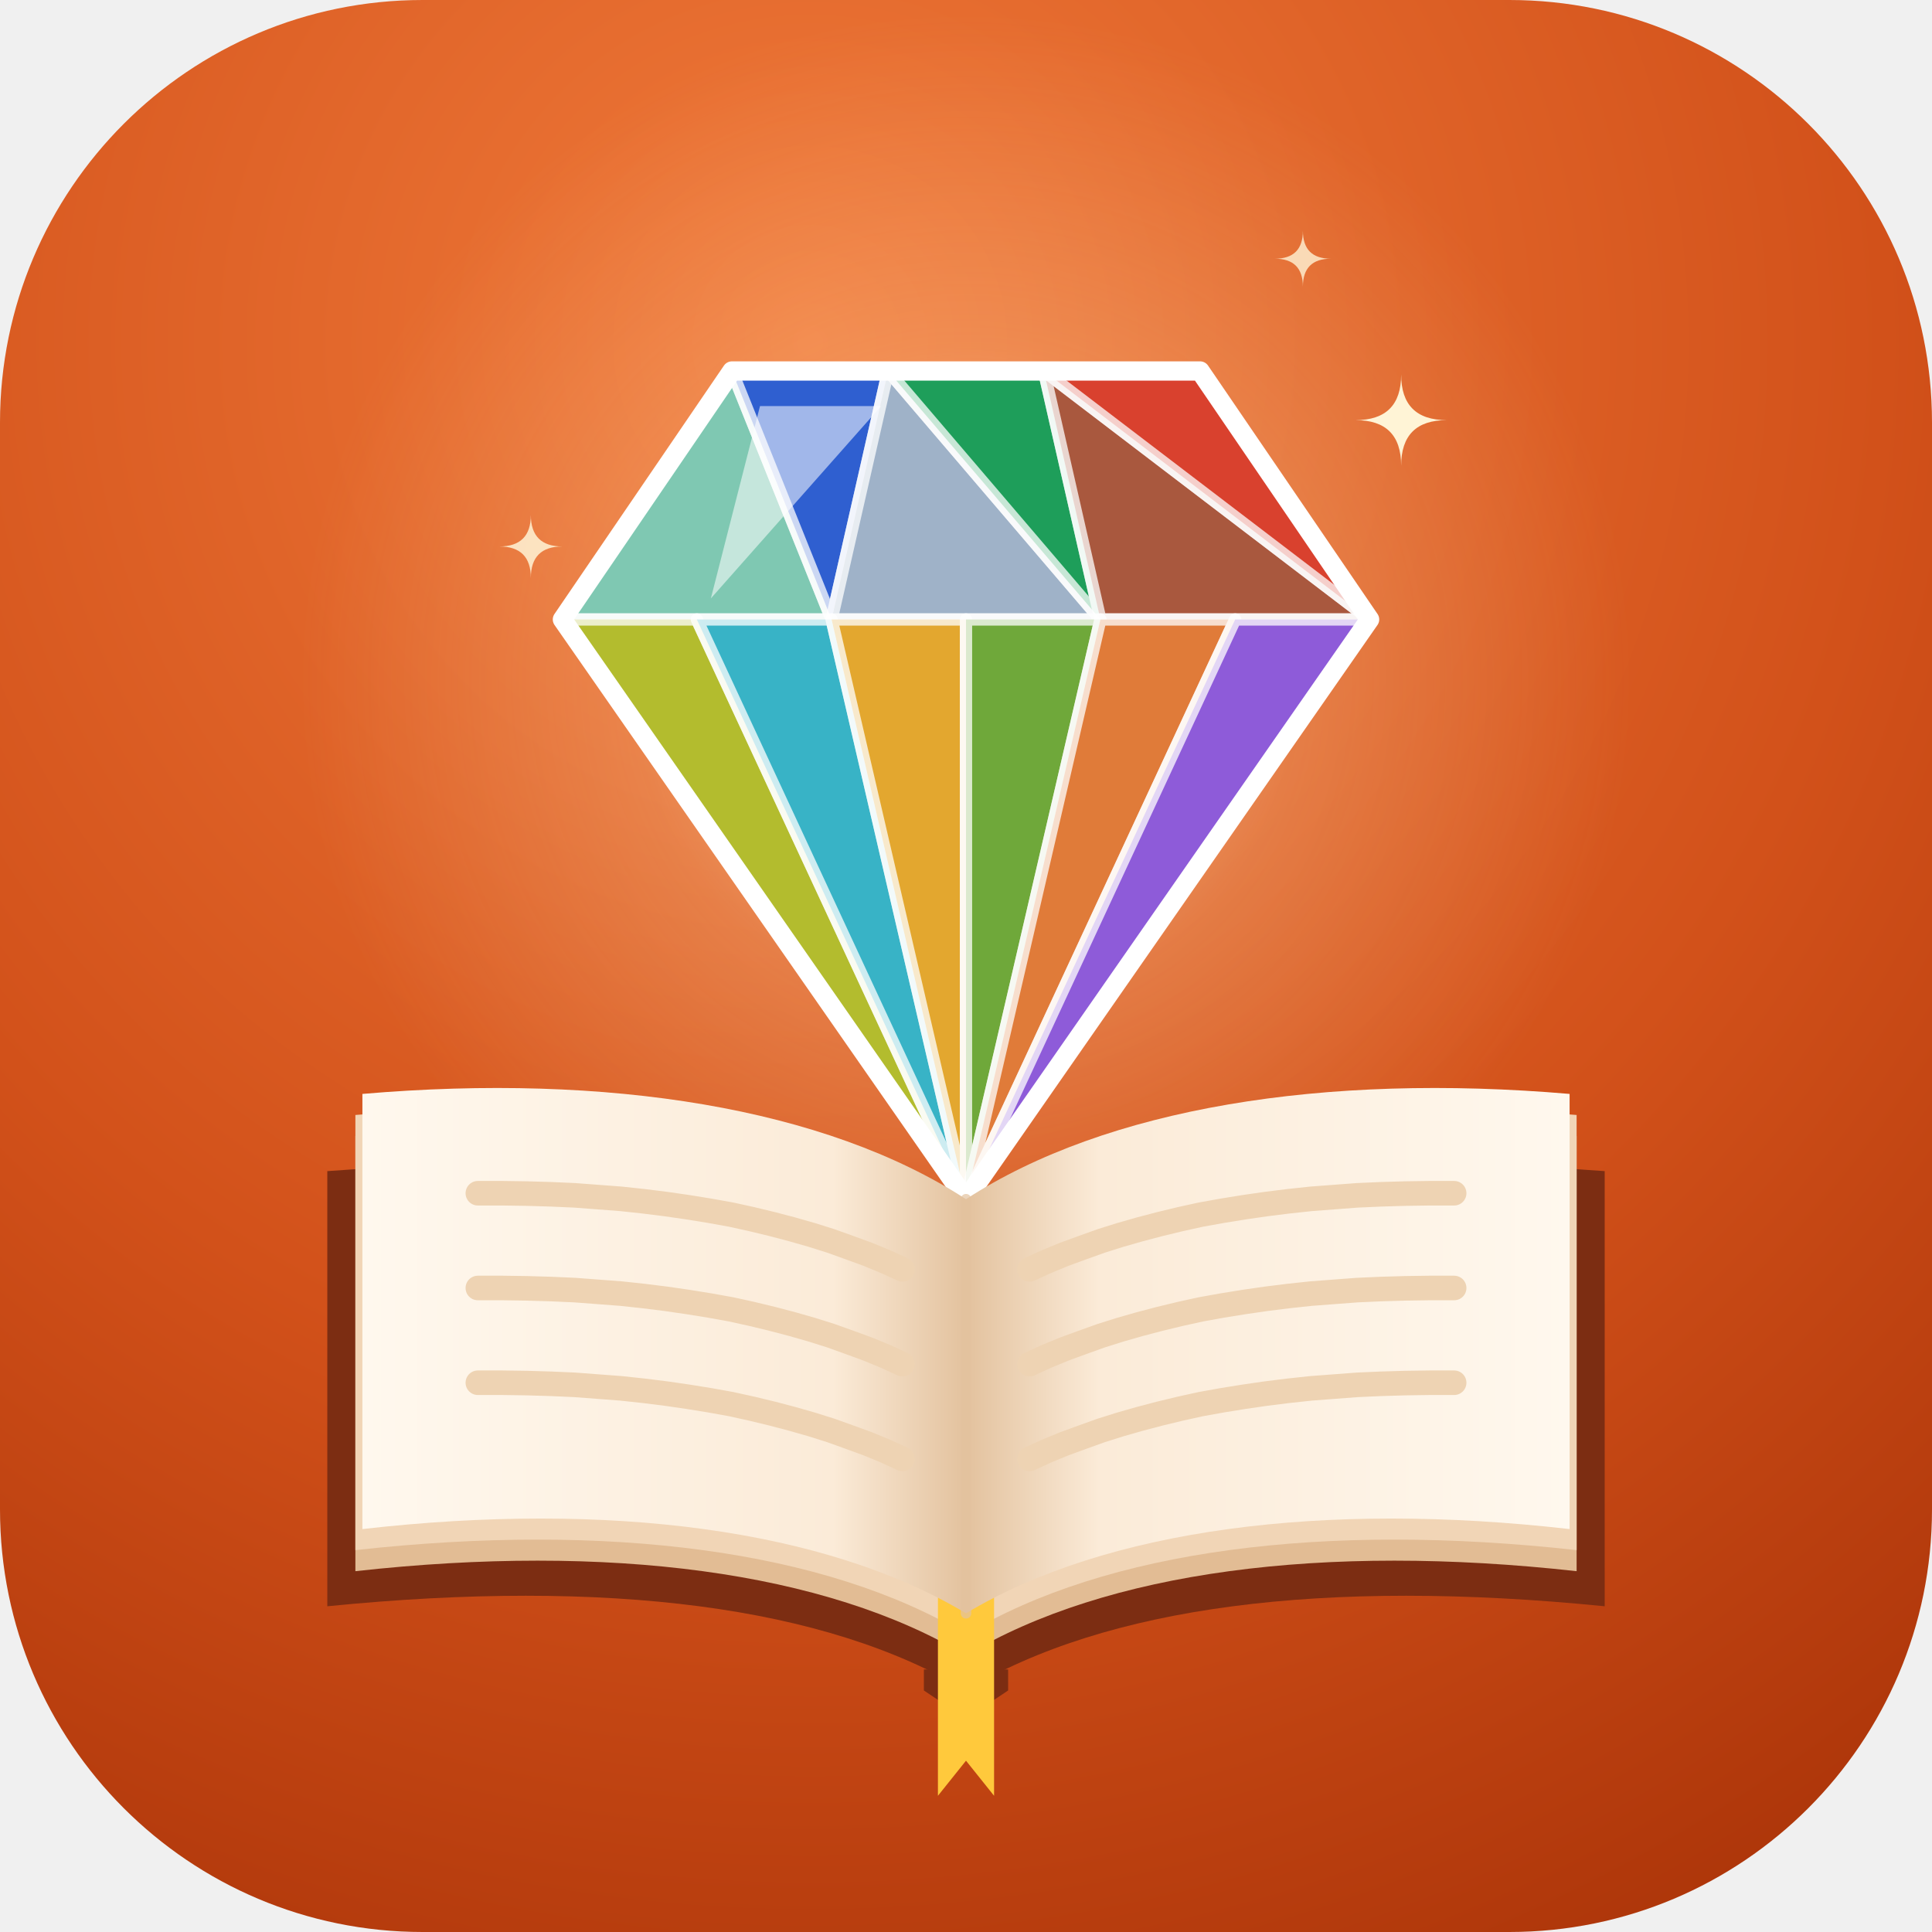
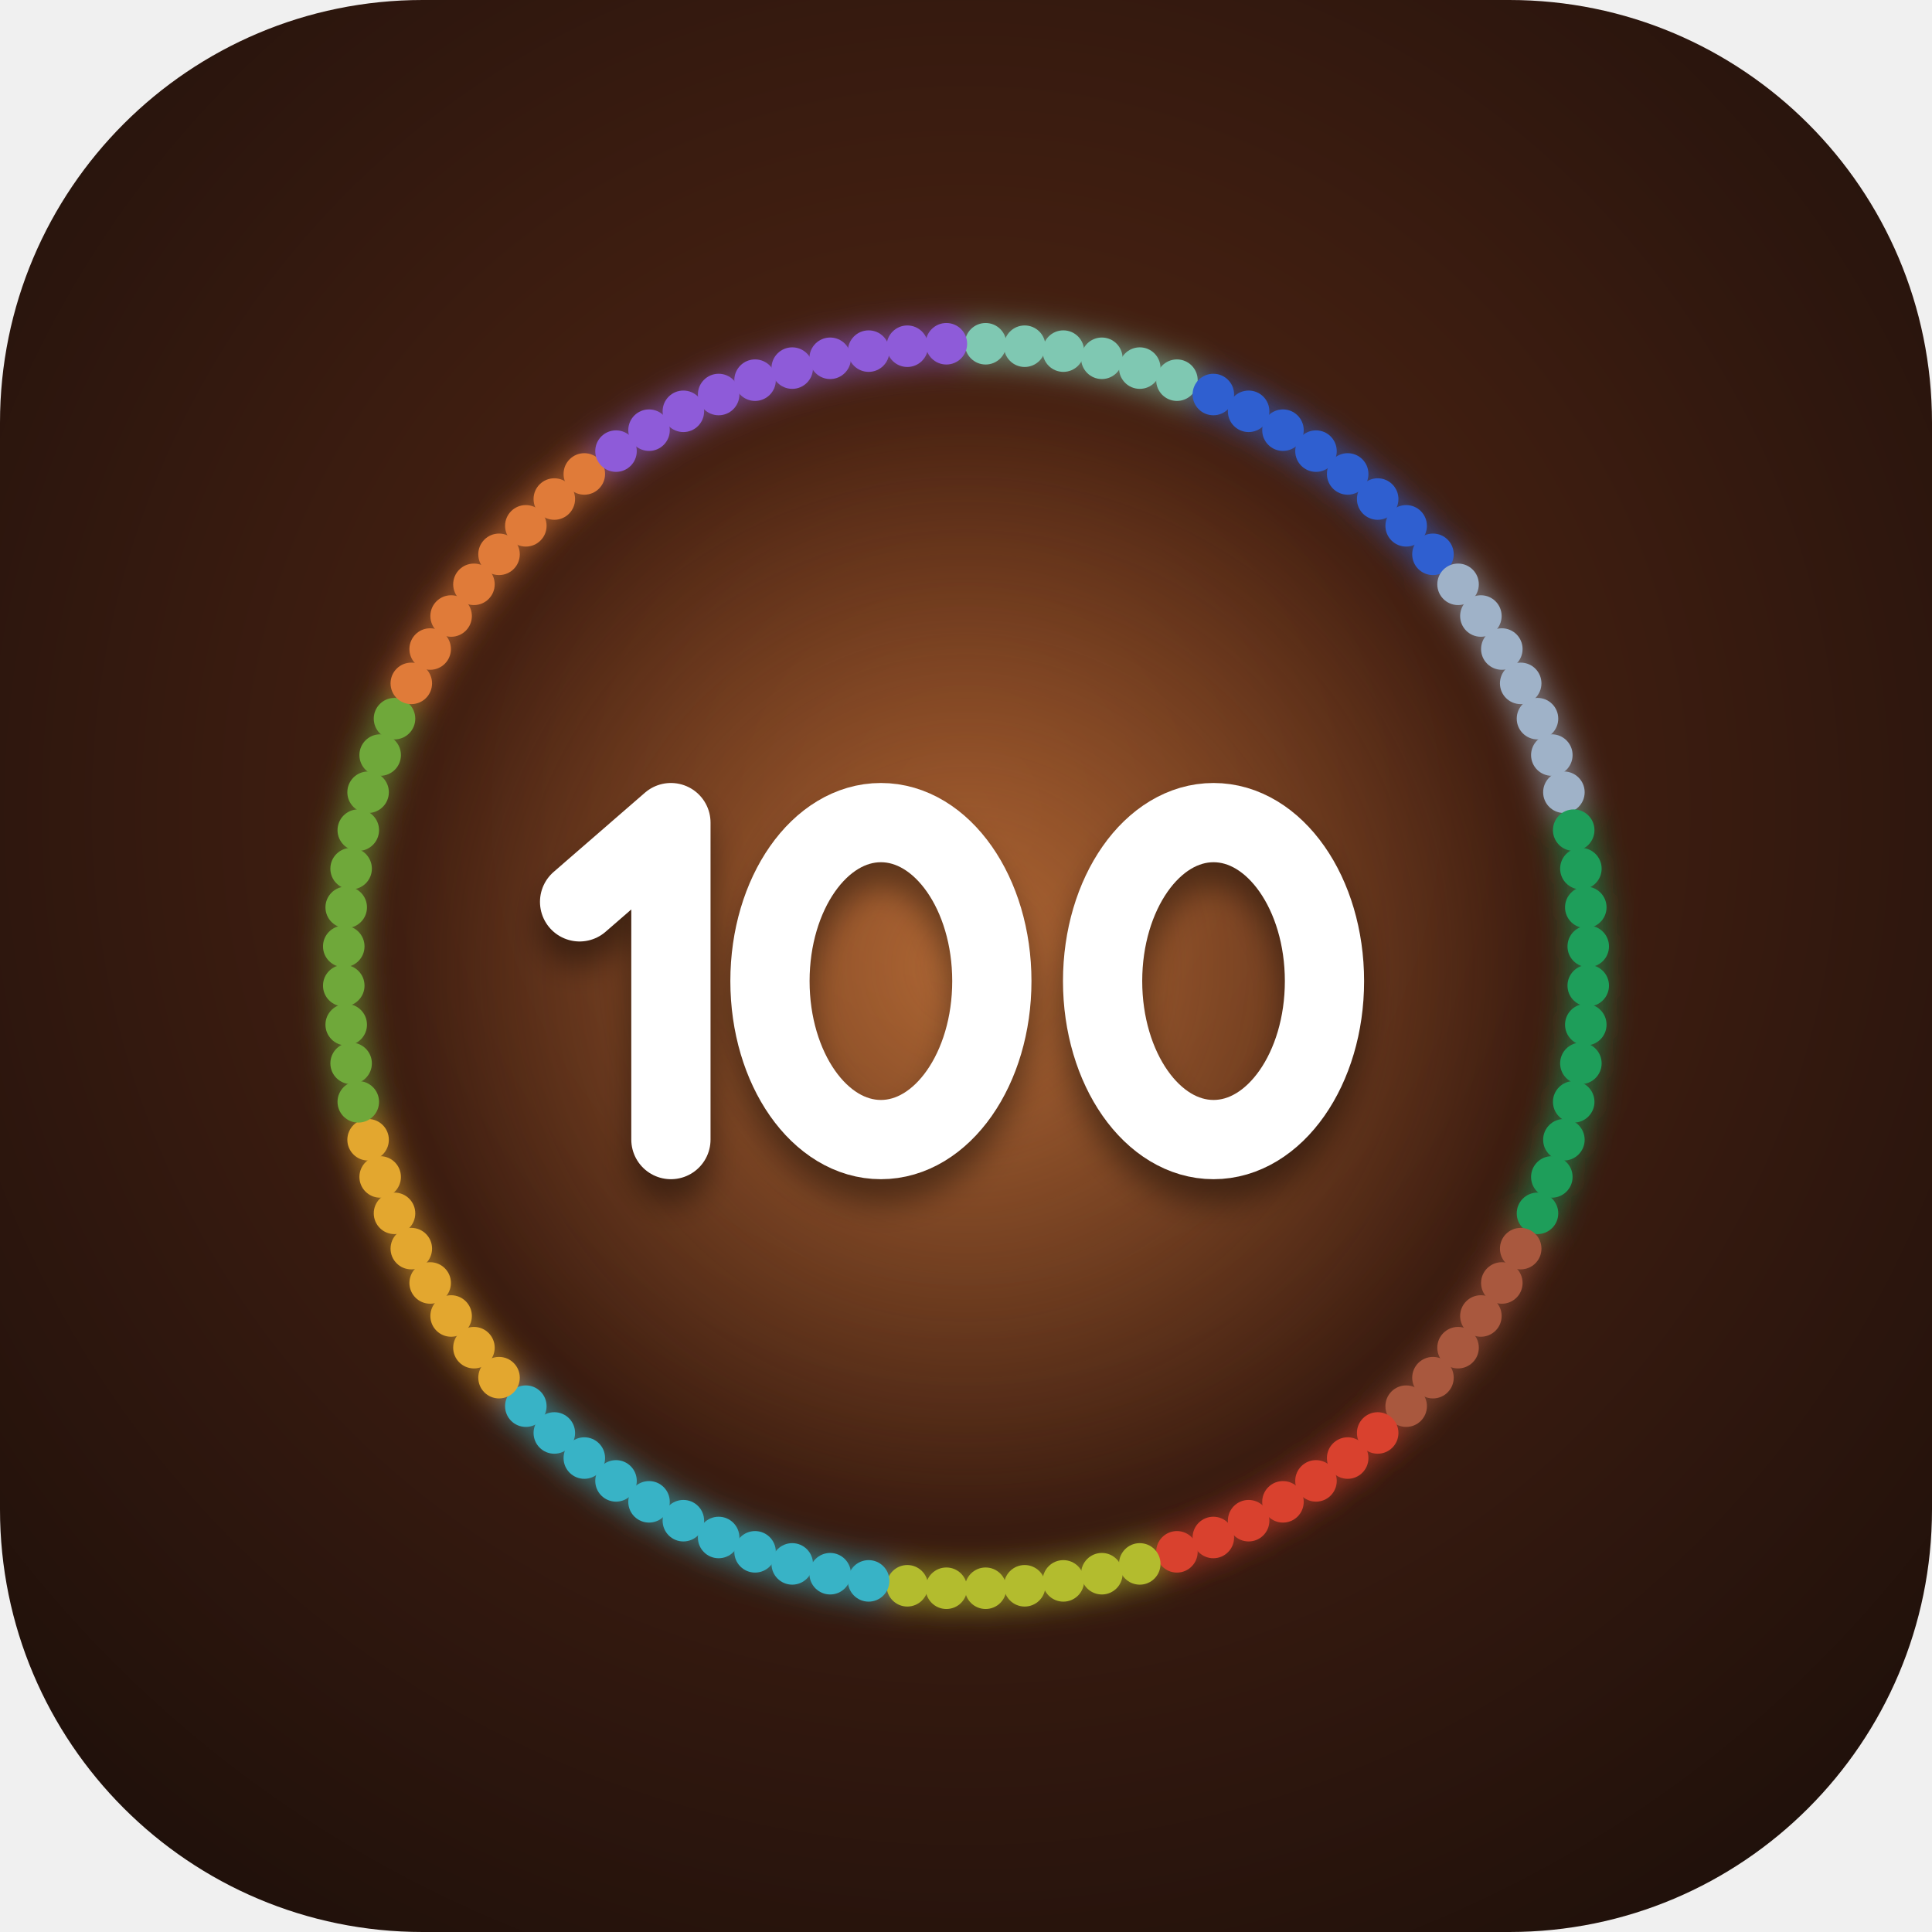
- <svg xmlns="http://www.w3.org/2000/svg" viewBox="0 0 512 512">
+ <svg xmlns="http://www.w3.org/2000/svg" viewBox="0 0 1024 1024">
  <defs>
    <clipPath id="r">
-       <rect width="512" height="512" rx="112" />
+       <rect width="1024" height="1024" rx="224" />
    </clipPath>
-     <radialGradient id="bg" cx="42%" cy="18%" r="92%">
-       <stop offset="0" stop-color="#F07A3A" />
-       <stop offset=".6" stop-color="#D2511A" />
-       <stop offset="1" stop-color="#AE360A" />
+     <filter id="blur8" x="-50%" y="-50%" width="200%" height="200%">
+       <feGaussianBlur stdDeviation="8" />
+     </filter>
+     <filter id="blur18" x="-50%" y="-50%" width="200%" height="200%">
+       <feGaussianBlur stdDeviation="18" />
+     </filter>
+     <filter id="blur30" x="-50%" y="-50%" width="200%" height="200%">
+       <feGaussianBlur stdDeviation="30" />
+     </filter>
+     <filter id="blur60" x="-50%" y="-50%" width="200%" height="200%">
+       <feGaussianBlur stdDeviation="60" />
+     </filter>
+     <radialGradient id="bgn" cx="50%" cy="42%" r="75%">
+       <stop offset="0" stop-color="#5B2A15" />
+       <stop offset=".65" stop-color="#2F170E" />
+       <stop offset="1" stop-color="#1A0E09" />
    </radialGradient>
-     <radialGradient id="halo">
-       <stop offset="0" stop-color="#FFE9C9" stop-opacity=".75" />
-       <stop offset=".5" stop-color="#FFE0B5" stop-opacity=".22" />
-       <stop offset="1" stop-color="#FFE0B5" stop-opacity="0" />
+     <radialGradient id="w2g">
+       <stop offset="0" stop-color="#F89A4E" stop-opacity=".55" />
+       <stop offset="1" stop-color="#F89A4E" stop-opacity="0" />
    </radialGradient>
-     <linearGradient id="pgL" x1="0" x2="1">
-       <stop offset="0" stop-color="#FFF8EE" />
-       <stop offset=".78" stop-color="#FBEBD8" />
-       <stop offset="1" stop-color="#E3C29E" />
-     </linearGradient>
-     <linearGradient id="pgR" x1="1" x2="0">
-       <stop offset="0" stop-color="#FFF8EE" />
-       <stop offset=".78" stop-color="#FBEBD8" />
-       <stop offset="1" stop-color="#E3C29E" />
-     </linearGradient>
  </defs>
  <g clip-path="url(#r)">
-     <rect width="512" height="512" fill="url(#bg)" />
-     <g transform="translate(256 262) scale(.93) translate(-256 -258)">
-       <circle cx="256" cy="170" r="190" fill="url(#halo)" />
-       <polygon points="141.0,152.8 189.3,82.0 217.7,152.8" fill="#7FC8B2" stroke="#FFFFFF" stroke-width="3.5" stroke-linejoin="round" stroke-opacity=".75" />
-       <polygon points="189.3,82.0 233.8,82.0 217.7,152.8" fill="#2F5FD0" stroke="#FFFFFF" stroke-width="3.5" stroke-linejoin="round" stroke-opacity=".75" />
-       <polygon points="217.7,152.8 233.8,82.0 294.3,152.8" fill="#9FB2C8" stroke="#FFFFFF" stroke-width="3.5" stroke-linejoin="round" stroke-opacity=".75" />
-       <polygon points="233.8,82.0 278.2,82.0 294.3,152.8" fill="#1E9E5A" stroke="#FFFFFF" stroke-width="3.5" stroke-linejoin="round" stroke-opacity=".75" />
-       <polygon points="294.3,152.8 278.2,82.0 371.0,152.8" fill="#A9583E" stroke="#FFFFFF" stroke-width="3.5" stroke-linejoin="round" stroke-opacity=".75" />
-       <polygon points="278.2,82.0 322.7,82.0 371.0,152.8" fill="#D9412E" stroke="#FFFFFF" stroke-width="3.5" stroke-linejoin="round" stroke-opacity=".75" />
-       <polygon points="141.0,152.8 179.3,152.8 256.0,318.0" fill="#B3BC2E" stroke="#FFFFFF" stroke-width="3.5" stroke-linejoin="round" stroke-opacity=".75" />
-       <polygon points="179.3,152.8 217.7,152.8 256.0,318.0" fill="#38B3C6" stroke="#FFFFFF" stroke-width="3.5" stroke-linejoin="round" stroke-opacity=".75" />
-       <polygon points="217.7,152.8 256.0,152.8 256.0,318.0" fill="#E3A72F" stroke="#FFFFFF" stroke-width="3.5" stroke-linejoin="round" stroke-opacity=".75" />
-       <polygon points="256.0,152.8 294.3,152.8 256.0,318.0" fill="#6FA83A" stroke="#FFFFFF" stroke-width="3.5" stroke-linejoin="round" stroke-opacity=".75" />
-       <polygon points="294.3,152.8 332.7,152.8 256.0,318.0" fill="#E07B39" stroke="#FFFFFF" stroke-width="3.5" stroke-linejoin="round" stroke-opacity=".75" />
-       <polygon points="332.7,152.8 371.0,152.8 256.0,318.0" fill="#8E5BD9" stroke="#FFFFFF" stroke-width="3.5" stroke-linejoin="round" stroke-opacity=".75" />
-       <polygon points="141.0,152.8 189.3,82.0 322.7,82.0 371.0,152.8 256.0,318.0" fill="none" stroke="#FFFFFF" stroke-width="5.5" stroke-linejoin="round" />
-       <path d="M197.3 92.0 L231.8 92.0 L183.3 146.8Z" fill="#FFFFFF" opacity=".55" />
-       <path d="M380 83 Q380 96 393 96 Q380 96 380 109 Q380 96 367 96 Q380 96 380 83Z" fill="#FFF4D6" opacity="1" />
-       <path d="M132 123 Q132 132 141 132 Q132 132 132 141 Q132 132 123 132 Q132 132 132 123Z" fill="#FFF4D6" opacity="0.85" />
-       <path d="M352 42 Q352 50 360 50 Q352 50 352 58 Q352 50 344 50 Q352 50 352 42Z" fill="#FFF4D6" opacity="0.8" />
-       <path d="M256 458 C216 434 154 426 74 434 L74 310 C154 304 216 314 256 340 Z" fill="#7C2D12" />
-       <path d="M256 458 C296 434 358 426 438 434 L438 310 C358 304 296 314 256 340 Z" fill="#7C2D12" />
-       <path d="M244 452 H268 V458 L256 466 L244 458Z" fill="#7C2D12" />
-       <path d="M256 448 C216 424 154 416 82 424 L82 300 C154 294 216 304 256 330 Z" fill="#E2BC94" />
-       <path d="M256 448 C296 424 358 416 430 424 L430 300 C358 294 296 304 256 330 Z" fill="#E2BC94" />
-       <path d="M256 442 C216 418 154 410 82 418 L82 294 C154 288 216 298 256 324 Z" fill="#F1D5B6" />
-       <path d="M256 442 C296 418 358 410 430 418 L430 294 C358 288 296 298 256 324 Z" fill="#F1D5B6" />
-       <path d="M248 430 H264 V488 L256 478 L248 488Z" fill="#FFC93C" />
-       <path d="M256 436 C216 412 154 404 84 412 L84 288 C154 282 216 292 256 318 Z" fill="url(#pgL)" />
-       <path d="M256 436 C296 412 358 404 428 412 L428 288 C358 282 296 292 256 318 Z" fill="url(#pgR)" />
-       <path d="M237.9,338.0 L233.1,335.8 L228.0,333.7 L222.8,331.8 L217.5,329.9 L212.1,328.2 L206.5,326.6 L200.8,325.1 L195.0,323.7 L189.1,322.4 L183.0,321.3 L176.8,320.3 L170.6,319.4 L164.2,318.6 L157.7,317.9 L151.1,317.4 L144.5,316.9 L137.7,316.6 L130.9,316.4 L123.9,316.3 L116.9,316.3" fill="none" stroke="#EED3B3" stroke-width="7" stroke-linecap="round" stroke-linejoin="round" />
-       <path d="M237.9,365.0 L233.1,362.8 L228.0,360.7 L222.8,358.8 L217.5,356.9 L212.1,355.2 L206.5,353.6 L200.8,352.1 L195.0,350.7 L189.1,349.4 L183.0,348.3 L176.8,347.3 L170.6,346.4 L164.2,345.6 L157.7,344.9 L151.1,344.4 L144.5,343.9 L137.7,343.6 L130.9,343.4 L123.9,343.3 L116.9,343.3" fill="none" stroke="#EED3B3" stroke-width="7" stroke-linecap="round" stroke-linejoin="round" />
-       <path d="M237.9,392.0 L233.1,389.8 L228.0,387.7 L222.8,385.8 L217.5,383.9 L212.1,382.2 L206.5,380.6 L200.8,379.1 L195.0,377.7 L189.1,376.4 L183.0,375.3 L176.8,374.3 L170.6,373.4 L164.2,372.6 L157.7,371.9 L151.1,371.4 L144.5,370.9 L137.7,370.6 L130.9,370.4 L123.9,370.3 L116.9,370.3" fill="none" stroke="#EED3B3" stroke-width="7" stroke-linecap="round" stroke-linejoin="round" />
-       <path d="M274.1,338.0 L278.9,335.8 L284.0,333.7 L289.2,331.8 L294.5,329.9 L299.9,328.2 L305.5,326.6 L311.2,325.1 L317.0,323.7 L322.9,322.4 L329.0,321.3 L335.2,320.3 L341.4,319.4 L347.8,318.6 L354.3,317.9 L360.9,317.4 L367.5,316.9 L374.3,316.6 L381.1,316.4 L388.1,316.3 L395.1,316.3" fill="none" stroke="#EED3B3" stroke-width="7" stroke-linecap="round" stroke-linejoin="round" />
-       <path d="M274.1,365.0 L278.9,362.8 L284.0,360.7 L289.2,358.8 L294.5,356.9 L299.9,355.2 L305.5,353.6 L311.2,352.1 L317.0,350.7 L322.9,349.4 L329.0,348.3 L335.2,347.3 L341.4,346.4 L347.8,345.6 L354.3,344.9 L360.9,344.4 L367.5,343.9 L374.3,343.6 L381.1,343.4 L388.1,343.3 L395.1,343.3" fill="none" stroke="#EED3B3" stroke-width="7" stroke-linecap="round" stroke-linejoin="round" />
-       <path d="M274.1,392.0 L278.9,389.8 L284.0,387.7 L289.2,385.8 L294.5,383.9 L299.9,382.2 L305.5,380.6 L311.2,379.1 L317.0,377.7 L322.9,376.4 L329.0,375.3 L335.2,374.3 L341.4,373.4 L347.8,372.6 L354.3,371.9 L360.9,371.4 L367.5,370.9 L374.3,370.6 L381.1,370.4 L388.1,370.3 L395.1,370.3" fill="none" stroke="#EED3B3" stroke-width="7" stroke-linecap="round" stroke-linejoin="round" />
-       <path d="M256 318 V436" stroke="#E3C29E" stroke-width="3" stroke-linecap="round" opacity=".7" />
+     <rect width="1024" height="1024" fill="url(#bgn)" />
+     <circle cx="512" cy="512" r="300" fill="url(#w2g)" />
+     <g filter="url(#blur8)" opacity=".7">
+       <circle cx="522.4" cy="182.2" r="11" fill="#7FC8B2" />
+       <circle cx="543.1" cy="183.5" r="11" fill="#7FC8B2" />
+       <circle cx="563.6" cy="186.1" r="11" fill="#7FC8B2" />
+       <circle cx="584.0" cy="189.9" r="11" fill="#7FC8B2" />
+       <circle cx="604.1" cy="195.1" r="11" fill="#7FC8B2" />
+       <circle cx="623.8" cy="201.5" r="11" fill="#7FC8B2" />
+       <circle cx="643.1" cy="209.1" r="11" fill="#2F5FD0" />
+       <circle cx="661.8" cy="218.0" r="11" fill="#2F5FD0" />
+       <circle cx="680.0" cy="228.0" r="11" fill="#2F5FD0" />
+       <circle cx="697.5" cy="239.1" r="11" fill="#2F5FD0" />
+       <circle cx="714.3" cy="251.2" r="11" fill="#2F5FD0" />
+       <circle cx="730.2" cy="264.5" r="11" fill="#2F5FD0" />
+       <circle cx="745.3" cy="278.7" r="11" fill="#2F5FD0" />
+       <circle cx="759.5" cy="293.8" r="11" fill="#2F5FD0" />
+       <circle cx="772.8" cy="309.7" r="11" fill="#9FB2C8" />
+       <circle cx="784.9" cy="326.5" r="11" fill="#9FB2C8" />
+       <circle cx="796.0" cy="344.0" r="11" fill="#9FB2C8" />
+       <circle cx="806.0" cy="362.2" r="11" fill="#9FB2C8" />
+       <circle cx="814.9" cy="380.9" r="11" fill="#9FB2C8" />
+       <circle cx="822.5" cy="400.2" r="11" fill="#9FB2C8" />
+       <circle cx="828.9" cy="419.9" r="11" fill="#9FB2C8" />
+       <circle cx="834.1" cy="440.0" r="11" fill="#1E9E5A" />
+       <circle cx="837.9" cy="460.4" r="11" fill="#1E9E5A" />
+       <circle cx="840.5" cy="480.9" r="11" fill="#1E9E5A" />
+       <circle cx="841.8" cy="501.6" r="11" fill="#1E9E5A" />
+       <circle cx="841.8" cy="522.4" r="11" fill="#1E9E5A" />
+       <circle cx="840.5" cy="543.1" r="11" fill="#1E9E5A" />
+       <circle cx="837.9" cy="563.6" r="11" fill="#1E9E5A" />
+       <circle cx="834.1" cy="584.0" r="11" fill="#1E9E5A" />
+       <circle cx="828.9" cy="604.1" r="11" fill="#1E9E5A" />
+       <circle cx="822.5" cy="623.8" r="11" fill="#1E9E5A" />
+       <circle cx="814.9" cy="643.1" r="11" fill="#1E9E5A" />
+       <circle cx="806.0" cy="661.8" r="11" fill="#A9583E" />
+       <circle cx="796.0" cy="680.0" r="11" fill="#A9583E" />
+       <circle cx="784.9" cy="697.5" r="11" fill="#A9583E" />
+       <circle cx="772.8" cy="714.3" r="11" fill="#A9583E" />
+       <circle cx="759.5" cy="730.2" r="11" fill="#A9583E" />
+       <circle cx="745.3" cy="745.3" r="11" fill="#A9583E" />
+       <circle cx="730.2" cy="759.5" r="11" fill="#D9412E" />
+       <circle cx="714.3" cy="772.8" r="11" fill="#D9412E" />
+       <circle cx="697.5" cy="784.9" r="11" fill="#D9412E" />
+       <circle cx="680.0" cy="796.0" r="11" fill="#D9412E" />
+       <circle cx="661.8" cy="806.0" r="11" fill="#D9412E" />
+       <circle cx="643.1" cy="814.9" r="11" fill="#D9412E" />
+       <circle cx="623.8" cy="822.5" r="11" fill="#D9412E" />
+       <circle cx="604.1" cy="828.9" r="11" fill="#B3BC2E" />
+       <circle cx="584.0" cy="834.1" r="11" fill="#B3BC2E" />
+       <circle cx="563.6" cy="837.9" r="11" fill="#B3BC2E" />
+       <circle cx="543.1" cy="840.5" r="11" fill="#B3BC2E" />
+       <circle cx="522.4" cy="841.8" r="11" fill="#B3BC2E" />
+       <circle cx="501.6" cy="841.8" r="11" fill="#B3BC2E" />
+       <circle cx="480.9" cy="840.5" r="11" fill="#B3BC2E" />
+       <circle cx="460.4" cy="837.9" r="11" fill="#38B3C6" />
+       <circle cx="440.0" cy="834.1" r="11" fill="#38B3C6" />
+       <circle cx="419.9" cy="828.9" r="11" fill="#38B3C6" />
+       <circle cx="400.2" cy="822.5" r="11" fill="#38B3C6" />
+       <circle cx="380.9" cy="814.9" r="11" fill="#38B3C6" />
+       <circle cx="362.2" cy="806.0" r="11" fill="#38B3C6" />
+       <circle cx="344.0" cy="796.0" r="11" fill="#38B3C6" />
+       <circle cx="326.5" cy="784.9" r="11" fill="#38B3C6" />
+       <circle cx="309.7" cy="772.8" r="11" fill="#38B3C6" />
+       <circle cx="293.8" cy="759.5" r="11" fill="#38B3C6" />
+       <circle cx="278.7" cy="745.3" r="11" fill="#38B3C6" />
+       <circle cx="264.5" cy="730.2" r="11" fill="#E3A72F" />
+       <circle cx="251.2" cy="714.3" r="11" fill="#E3A72F" />
+       <circle cx="239.1" cy="697.5" r="11" fill="#E3A72F" />
+       <circle cx="228.0" cy="680.0" r="11" fill="#E3A72F" />
+       <circle cx="218.0" cy="661.8" r="11" fill="#E3A72F" />
+       <circle cx="209.1" cy="643.1" r="11" fill="#E3A72F" />
+       <circle cx="201.5" cy="623.8" r="11" fill="#E3A72F" />
+       <circle cx="195.1" cy="604.1" r="11" fill="#E3A72F" />
+       <circle cx="189.9" cy="584.0" r="11" fill="#6FA83A" />
+       <circle cx="186.1" cy="563.6" r="11" fill="#6FA83A" />
+       <circle cx="183.5" cy="543.1" r="11" fill="#6FA83A" />
+       <circle cx="182.2" cy="522.4" r="11" fill="#6FA83A" />
+       <circle cx="182.2" cy="501.6" r="11" fill="#6FA83A" />
+       <circle cx="183.5" cy="480.9" r="11" fill="#6FA83A" />
+       <circle cx="186.1" cy="460.4" r="11" fill="#6FA83A" />
+       <circle cx="189.9" cy="440.0" r="11" fill="#6FA83A" />
+       <circle cx="195.1" cy="419.9" r="11" fill="#6FA83A" />
+       <circle cx="201.5" cy="400.2" r="11" fill="#6FA83A" />
+       <circle cx="209.1" cy="380.9" r="11" fill="#6FA83A" />
+       <circle cx="218.0" cy="362.2" r="11" fill="#E07B39" />
+       <circle cx="228.0" cy="344.0" r="11" fill="#E07B39" />
+       <circle cx="239.1" cy="326.5" r="11" fill="#E07B39" />
+       <circle cx="251.2" cy="309.7" r="11" fill="#E07B39" />
+       <circle cx="264.5" cy="293.8" r="11" fill="#E07B39" />
+       <circle cx="278.7" cy="278.7" r="11" fill="#E07B39" />
+       <circle cx="293.8" cy="264.5" r="11" fill="#E07B39" />
+       <circle cx="309.7" cy="251.2" r="11" fill="#E07B39" />
+       <circle cx="326.5" cy="239.1" r="11" fill="#8E5BD9" />
+       <circle cx="344.0" cy="228.0" r="11" fill="#8E5BD9" />
+       <circle cx="362.2" cy="218.0" r="11" fill="#8E5BD9" />
+       <circle cx="380.9" cy="209.1" r="11" fill="#8E5BD9" />
+       <circle cx="400.2" cy="201.5" r="11" fill="#8E5BD9" />
+       <circle cx="419.9" cy="195.1" r="11" fill="#8E5BD9" />
+       <circle cx="440.0" cy="189.9" r="11" fill="#8E5BD9" />
+       <circle cx="460.4" cy="186.1" r="11" fill="#8E5BD9" />
+       <circle cx="480.9" cy="183.5" r="11" fill="#8E5BD9" />
+       <circle cx="501.6" cy="182.2" r="11" fill="#8E5BD9" />
    </g>
+     <circle cx="522.4" cy="182.2" r="11" fill="#7FC8B2" />
+     <circle cx="543.1" cy="183.5" r="11" fill="#7FC8B2" />
+     <circle cx="563.6" cy="186.1" r="11" fill="#7FC8B2" />
+     <circle cx="584.0" cy="189.9" r="11" fill="#7FC8B2" />
+     <circle cx="604.1" cy="195.1" r="11" fill="#7FC8B2" />
+     <circle cx="623.8" cy="201.5" r="11" fill="#7FC8B2" />
+     <circle cx="643.1" cy="209.1" r="11" fill="#2F5FD0" />
+     <circle cx="661.8" cy="218.0" r="11" fill="#2F5FD0" />
+     <circle cx="680.0" cy="228.0" r="11" fill="#2F5FD0" />
+     <circle cx="697.5" cy="239.1" r="11" fill="#2F5FD0" />
+     <circle cx="714.3" cy="251.2" r="11" fill="#2F5FD0" />
+     <circle cx="730.2" cy="264.5" r="11" fill="#2F5FD0" />
+     <circle cx="745.3" cy="278.7" r="11" fill="#2F5FD0" />
+     <circle cx="759.5" cy="293.8" r="11" fill="#2F5FD0" />
+     <circle cx="772.8" cy="309.7" r="11" fill="#9FB2C8" />
+     <circle cx="784.9" cy="326.5" r="11" fill="#9FB2C8" />
+     <circle cx="796.0" cy="344.0" r="11" fill="#9FB2C8" />
+     <circle cx="806.0" cy="362.2" r="11" fill="#9FB2C8" />
+     <circle cx="814.9" cy="380.9" r="11" fill="#9FB2C8" />
+     <circle cx="822.5" cy="400.2" r="11" fill="#9FB2C8" />
+     <circle cx="828.9" cy="419.9" r="11" fill="#9FB2C8" />
+     <circle cx="834.1" cy="440.0" r="11" fill="#1E9E5A" />
+     <circle cx="837.9" cy="460.4" r="11" fill="#1E9E5A" />
+     <circle cx="840.5" cy="480.9" r="11" fill="#1E9E5A" />
+     <circle cx="841.8" cy="501.6" r="11" fill="#1E9E5A" />
+     <circle cx="841.8" cy="522.4" r="11" fill="#1E9E5A" />
+     <circle cx="840.5" cy="543.1" r="11" fill="#1E9E5A" />
+     <circle cx="837.9" cy="563.6" r="11" fill="#1E9E5A" />
+     <circle cx="834.1" cy="584.0" r="11" fill="#1E9E5A" />
+     <circle cx="828.9" cy="604.1" r="11" fill="#1E9E5A" />
+     <circle cx="822.5" cy="623.8" r="11" fill="#1E9E5A" />
+     <circle cx="814.9" cy="643.1" r="11" fill="#1E9E5A" />
+     <circle cx="806.0" cy="661.8" r="11" fill="#A9583E" />
+     <circle cx="796.0" cy="680.0" r="11" fill="#A9583E" />
+     <circle cx="784.9" cy="697.5" r="11" fill="#A9583E" />
+     <circle cx="772.8" cy="714.3" r="11" fill="#A9583E" />
+     <circle cx="759.5" cy="730.2" r="11" fill="#A9583E" />
+     <circle cx="745.3" cy="745.3" r="11" fill="#A9583E" />
+     <circle cx="730.2" cy="759.5" r="11" fill="#D9412E" />
+     <circle cx="714.3" cy="772.8" r="11" fill="#D9412E" />
+     <circle cx="697.5" cy="784.9" r="11" fill="#D9412E" />
+     <circle cx="680.0" cy="796.0" r="11" fill="#D9412E" />
+     <circle cx="661.8" cy="806.0" r="11" fill="#D9412E" />
+     <circle cx="643.1" cy="814.9" r="11" fill="#D9412E" />
+     <circle cx="623.8" cy="822.5" r="11" fill="#D9412E" />
+     <circle cx="604.1" cy="828.9" r="11" fill="#B3BC2E" />
+     <circle cx="584.0" cy="834.1" r="11" fill="#B3BC2E" />
+     <circle cx="563.6" cy="837.9" r="11" fill="#B3BC2E" />
+     <circle cx="543.1" cy="840.5" r="11" fill="#B3BC2E" />
+     <circle cx="522.4" cy="841.8" r="11" fill="#B3BC2E" />
+     <circle cx="501.6" cy="841.8" r="11" fill="#B3BC2E" />
+     <circle cx="480.9" cy="840.5" r="11" fill="#B3BC2E" />
+     <circle cx="460.4" cy="837.9" r="11" fill="#38B3C6" />
+     <circle cx="440.0" cy="834.1" r="11" fill="#38B3C6" />
+     <circle cx="419.9" cy="828.9" r="11" fill="#38B3C6" />
+     <circle cx="400.2" cy="822.5" r="11" fill="#38B3C6" />
+     <circle cx="380.9" cy="814.9" r="11" fill="#38B3C6" />
+     <circle cx="362.2" cy="806.0" r="11" fill="#38B3C6" />
+     <circle cx="344.0" cy="796.0" r="11" fill="#38B3C6" />
+     <circle cx="326.5" cy="784.9" r="11" fill="#38B3C6" />
+     <circle cx="309.7" cy="772.8" r="11" fill="#38B3C6" />
+     <circle cx="293.8" cy="759.5" r="11" fill="#38B3C6" />
+     <circle cx="278.7" cy="745.3" r="11" fill="#38B3C6" />
+     <circle cx="264.5" cy="730.2" r="11" fill="#E3A72F" />
+     <circle cx="251.2" cy="714.3" r="11" fill="#E3A72F" />
+     <circle cx="239.1" cy="697.5" r="11" fill="#E3A72F" />
+     <circle cx="228.0" cy="680.0" r="11" fill="#E3A72F" />
+     <circle cx="218.0" cy="661.8" r="11" fill="#E3A72F" />
+     <circle cx="209.1" cy="643.1" r="11" fill="#E3A72F" />
+     <circle cx="201.5" cy="623.8" r="11" fill="#E3A72F" />
+     <circle cx="195.1" cy="604.1" r="11" fill="#E3A72F" />
+     <circle cx="189.9" cy="584.0" r="11" fill="#6FA83A" />
+     <circle cx="186.1" cy="563.6" r="11" fill="#6FA83A" />
+     <circle cx="183.5" cy="543.1" r="11" fill="#6FA83A" />
+     <circle cx="182.2" cy="522.4" r="11" fill="#6FA83A" />
+     <circle cx="182.2" cy="501.6" r="11" fill="#6FA83A" />
+     <circle cx="183.5" cy="480.9" r="11" fill="#6FA83A" />
+     <circle cx="186.1" cy="460.4" r="11" fill="#6FA83A" />
+     <circle cx="189.9" cy="440.0" r="11" fill="#6FA83A" />
+     <circle cx="195.1" cy="419.9" r="11" fill="#6FA83A" />
+     <circle cx="201.5" cy="400.2" r="11" fill="#6FA83A" />
+     <circle cx="209.1" cy="380.9" r="11" fill="#6FA83A" />
+     <circle cx="218.0" cy="362.2" r="11" fill="#E07B39" />
+     <circle cx="228.0" cy="344.0" r="11" fill="#E07B39" />
+     <circle cx="239.1" cy="326.5" r="11" fill="#E07B39" />
+     <circle cx="251.2" cy="309.7" r="11" fill="#E07B39" />
+     <circle cx="264.5" cy="293.8" r="11" fill="#E07B39" />
+     <circle cx="278.7" cy="278.7" r="11" fill="#E07B39" />
+     <circle cx="293.8" cy="264.5" r="11" fill="#E07B39" />
+     <circle cx="309.7" cy="251.2" r="11" fill="#E07B39" />
+     <circle cx="326.5" cy="239.1" r="11" fill="#8E5BD9" />
+     <circle cx="344.0" cy="228.0" r="11" fill="#8E5BD9" />
+     <circle cx="362.2" cy="218.0" r="11" fill="#8E5BD9" />
+     <circle cx="380.9" cy="209.1" r="11" fill="#8E5BD9" />
+     <circle cx="400.2" cy="201.5" r="11" fill="#8E5BD9" />
+     <circle cx="419.9" cy="195.1" r="11" fill="#8E5BD9" />
+     <circle cx="440.0" cy="189.9" r="11" fill="#8E5BD9" />
+     <circle cx="460.4" cy="186.1" r="11" fill="#8E5BD9" />
+     <circle cx="480.9" cy="183.5" r="11" fill="#8E5BD9" />
+     <circle cx="501.6" cy="182.2" r="11" fill="#8E5BD9" />
+     <g transform="translate(0 12.6)" opacity="0.4" filter="url(#blur8)">
+       <path d="M307.2 478.0 L355.6 436.0 V604.0" stroke="#000000" stroke-width="42.0" stroke-linecap="round" stroke-linejoin="round" fill="none" />
+       <ellipse cx="466.9" cy="520.0" rx="58.8" ry="84.0" stroke="#000000" stroke-width="42.0" fill="none" />
+       <ellipse cx="643.2" cy="520.0" rx="58.8" ry="84.0" stroke="#000000" stroke-width="42.0" fill="none" />
+     </g>
+     <path d="M307.2 478.0 L355.6 436.0 V604.0" stroke="#FFFFFF" stroke-width="42.0" stroke-linecap="round" stroke-linejoin="round" fill="none" />
+     <ellipse cx="466.9" cy="520.0" rx="58.8" ry="84.0" stroke="#FFFFFF" stroke-width="42.0" fill="none" />
+     <ellipse cx="643.2" cy="520.0" rx="58.8" ry="84.0" stroke="#FFFFFF" stroke-width="42.0" fill="none" />
  </g>
</svg>
